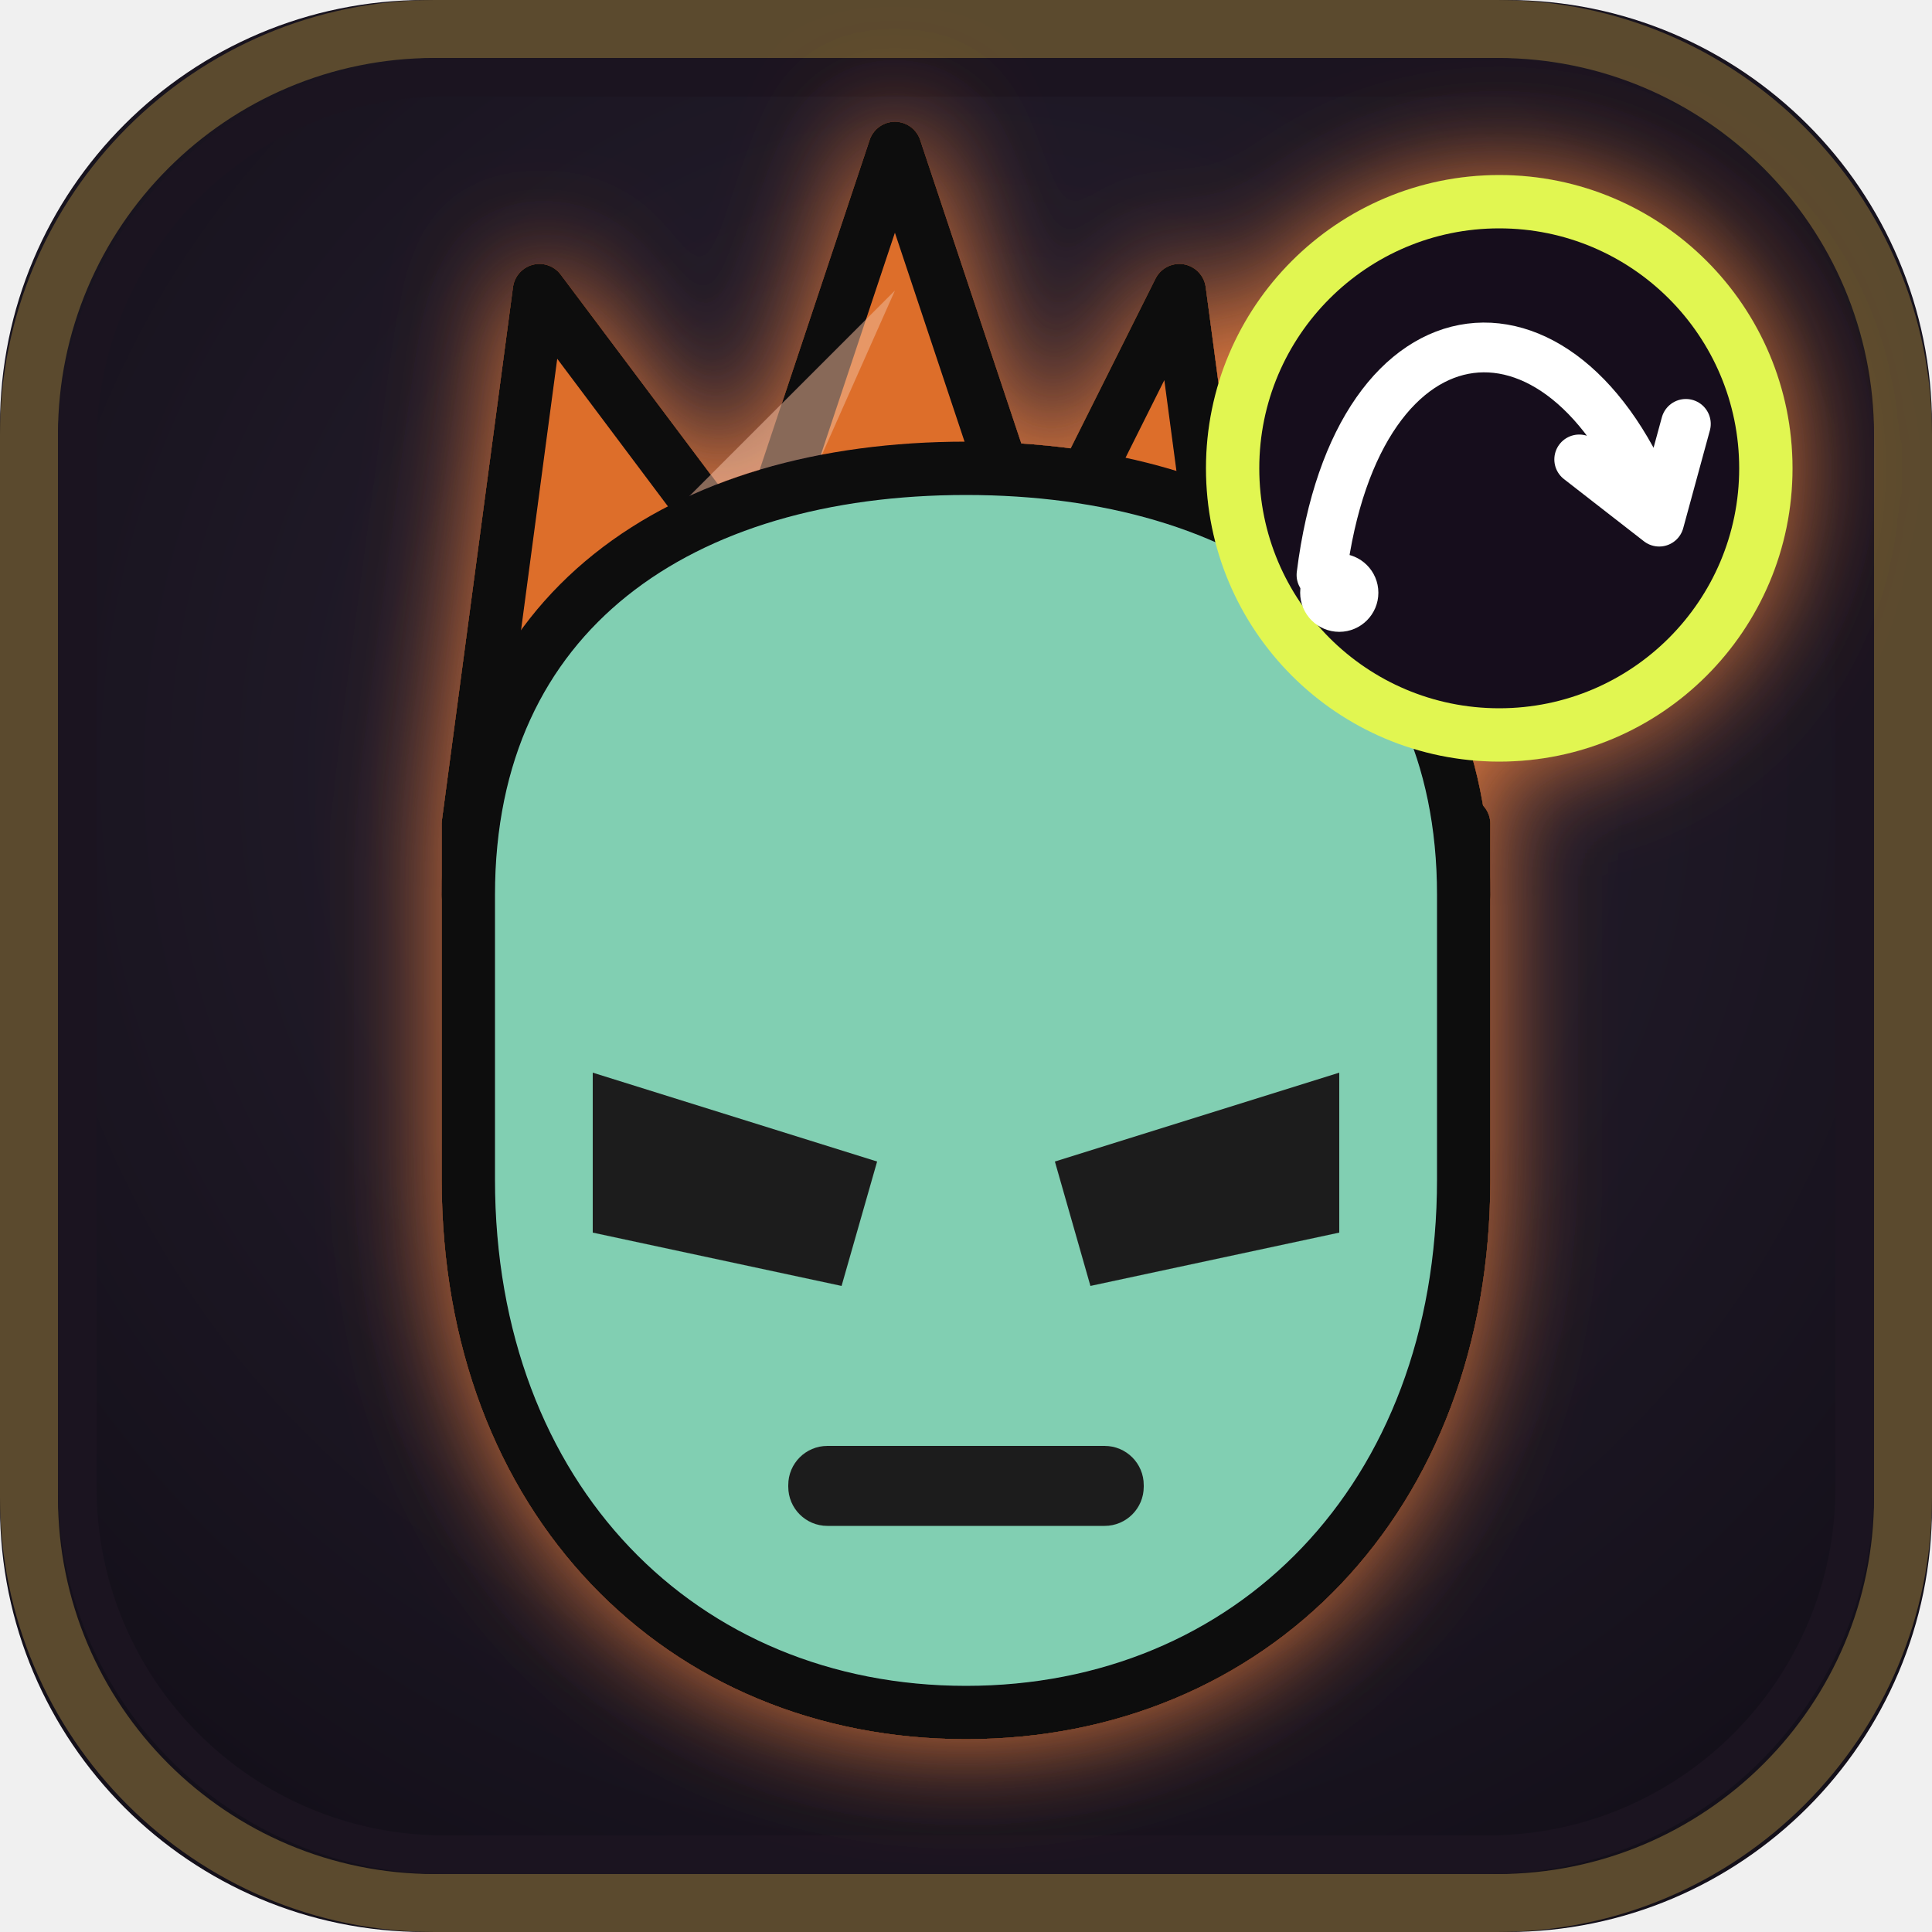
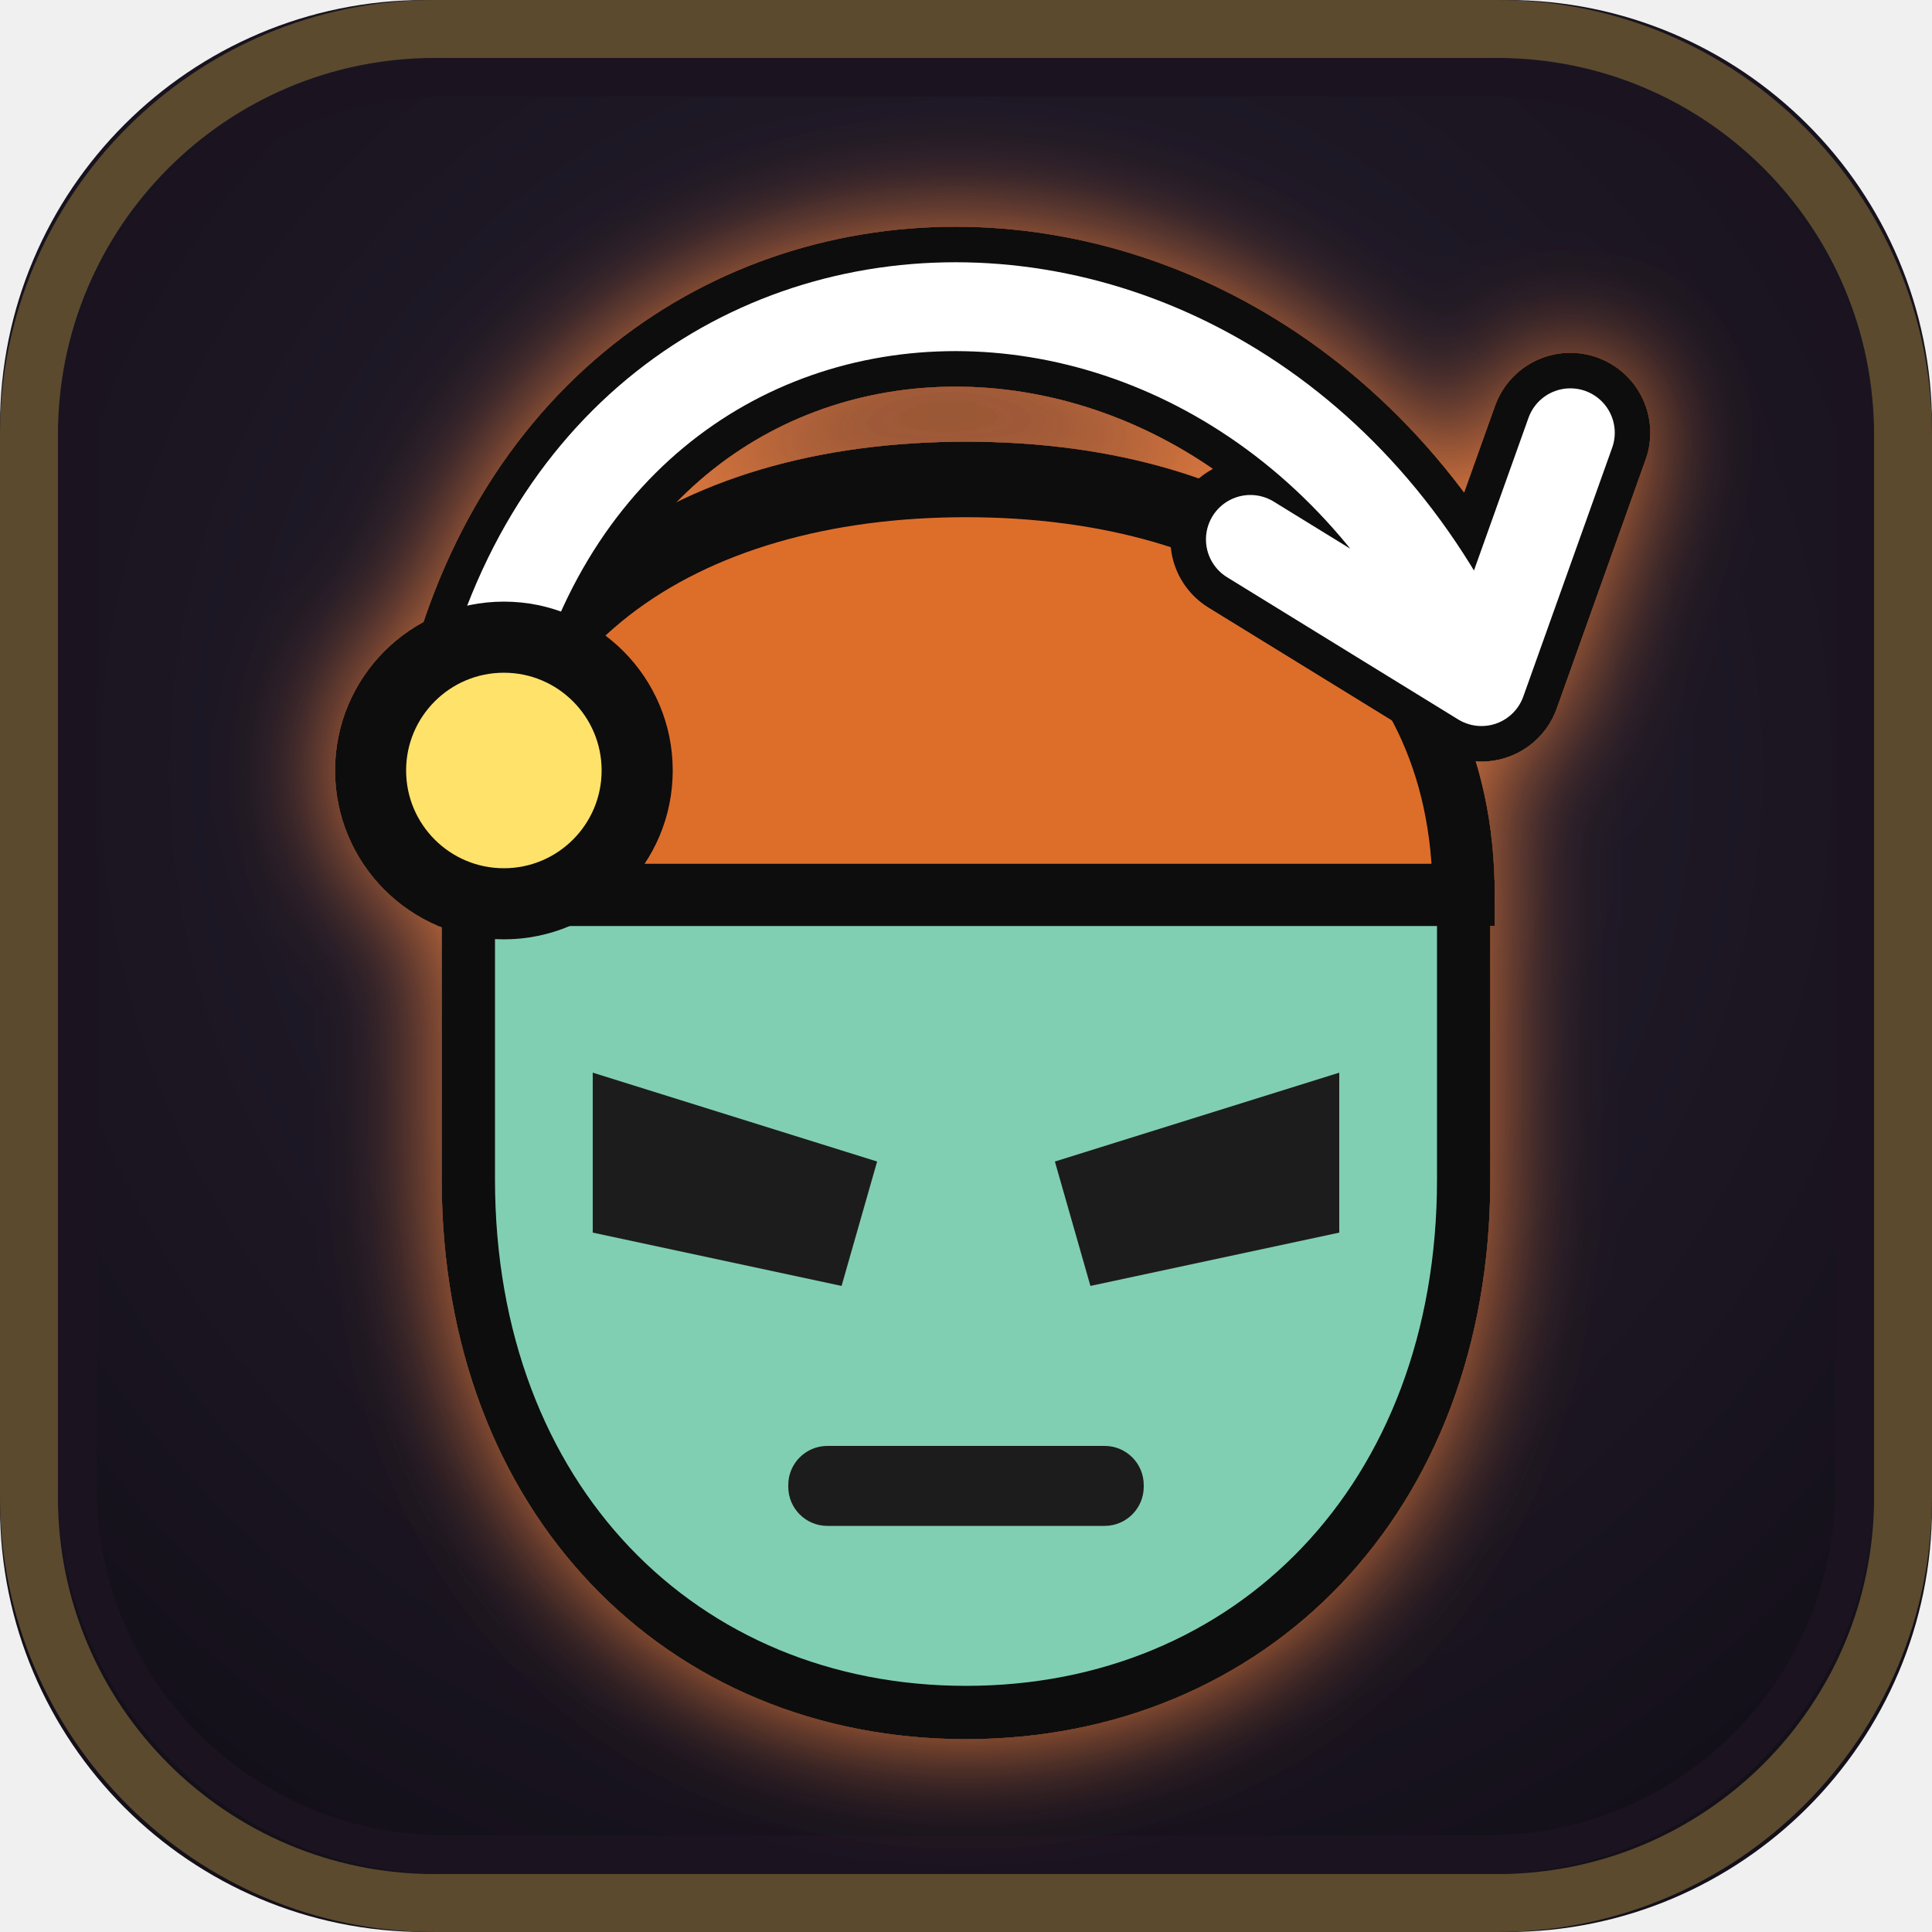
<svg xmlns="http://www.w3.org/2000/svg" viewBox="0 0 100 100" width="256" height="256">
  <defs>
    <linearGradient id="gMetal" x1="0" y1="0" x2="1" y2="1">
      <stop offset="0" stop-color="#f4f7fb" />
      <stop offset=".5" stop-color="#a9b6c7" />
      <stop offset="1" stop-color="#5d6b80" />
    </linearGradient>
    <linearGradient id="gGold" x1="0" y1="0" x2="1" y2="1">
      <stop offset="0" stop-color="#fff0a8" />
      <stop offset=".5" stop-color="#e5a82a" />
      <stop offset="1" stop-color="#8f5d0b" />
    </linearGradient>
    <radialGradient id="gBg" cx=".5" cy=".4" r=".8">
      <stop offset="0" stop-color="#2a2233" />
      <stop offset=".8" stop-color="#14101a" />
    </radialGradient>
    <filter id="glow" x="-30%" y="-30%" width="160%" height="160%">
      <feDropShadow dx="0" dy="0" stdDeviation="3" flood-color="#fa8742" flood-opacity=".9" />
    </filter>
  </defs>
  <rect width="100" height="100" rx="22" fill="url(#gBg)" />
  <rect x="1.5" y="1.5" width="97" height="97" rx="21" fill="none" stroke="#5b4a2e" stroke-width="3" />
  <rect x="4" y="4" width="92" height="92" rx="19" fill="none" stroke="#1b1420" stroke-width="2" />
  <g transform="translate(4 4) scale(.92)" filter="url(#glow)">
-     <path fill="#dd6e2c" stroke="#0b0810" stroke-width="3" stroke-linejoin="round" d="M22 42 L26 12 L38 28 L46 4 L54 28 L62 12 L66 42 L78 42 L78 46 L22 46 Z" />
-     <path fill="#eeb796" fill-opacity=".55" d="M30 28 L38 30 L46 12 Z" />
    <path fill="#81cfb2" stroke="#0b0810" stroke-width="3" stroke-linejoin="round" d="M22 46 C22 30 34 22 50 22 C66 22 78 30 78 46 V62 C78 80 66 92 50 92 C34 92 22 80 22 62 Z" />
    <path fill="#1f1f1f" d="M29 56 L45 61 L43 68 L29 65 Z" />
    <path fill="#1f1f1f" d="M71 56 L55 61 L57 68 L71 65 Z" />
    <rect fill="#1f1f1f" x="40" y="77" width="20" height="4.5" rx="2.2" />
-     <circle fill="#14101a" stroke="#e1f651" stroke-width="3" cx="80" cy="22" r="15" />
-     <path fill="none" stroke="#fff" stroke-width="2.8" stroke-linecap="round" stroke-linejoin="round" d="M70 28 C72 12 84 11 89 25 M89 25 L84.5 21.5 M89 25 L90.5 19.5" />
-     <circle fill="#fff" cx="71" cy="29" r="2.2" />
+     <path fill="#dd6e2c" stroke="#0b0810" stroke-width="3.5" d="M22 46 C22 31 34 23 50 23 C66 23 78 31 78 46 Z" />
+     <path fill="none" stroke="#0b0810" stroke-width="9" stroke-linecap="round" stroke-linejoin="round" d="M22 40 C26 6 66 4 79 34 M79 34 L66 26 M79 34 L84 20" />
+     <path fill="none" stroke="#ffffff" stroke-width="5" stroke-linecap="round" stroke-linejoin="round" d="M22 40 C26 6 66 4 79 34 M79 34 L66 26 M79 34 L84 20" />
+     <circle fill="#ffe26a" stroke="#0b0810" stroke-width="4" cx="24" cy="39" r="7.5" />
  </g>
</svg>
